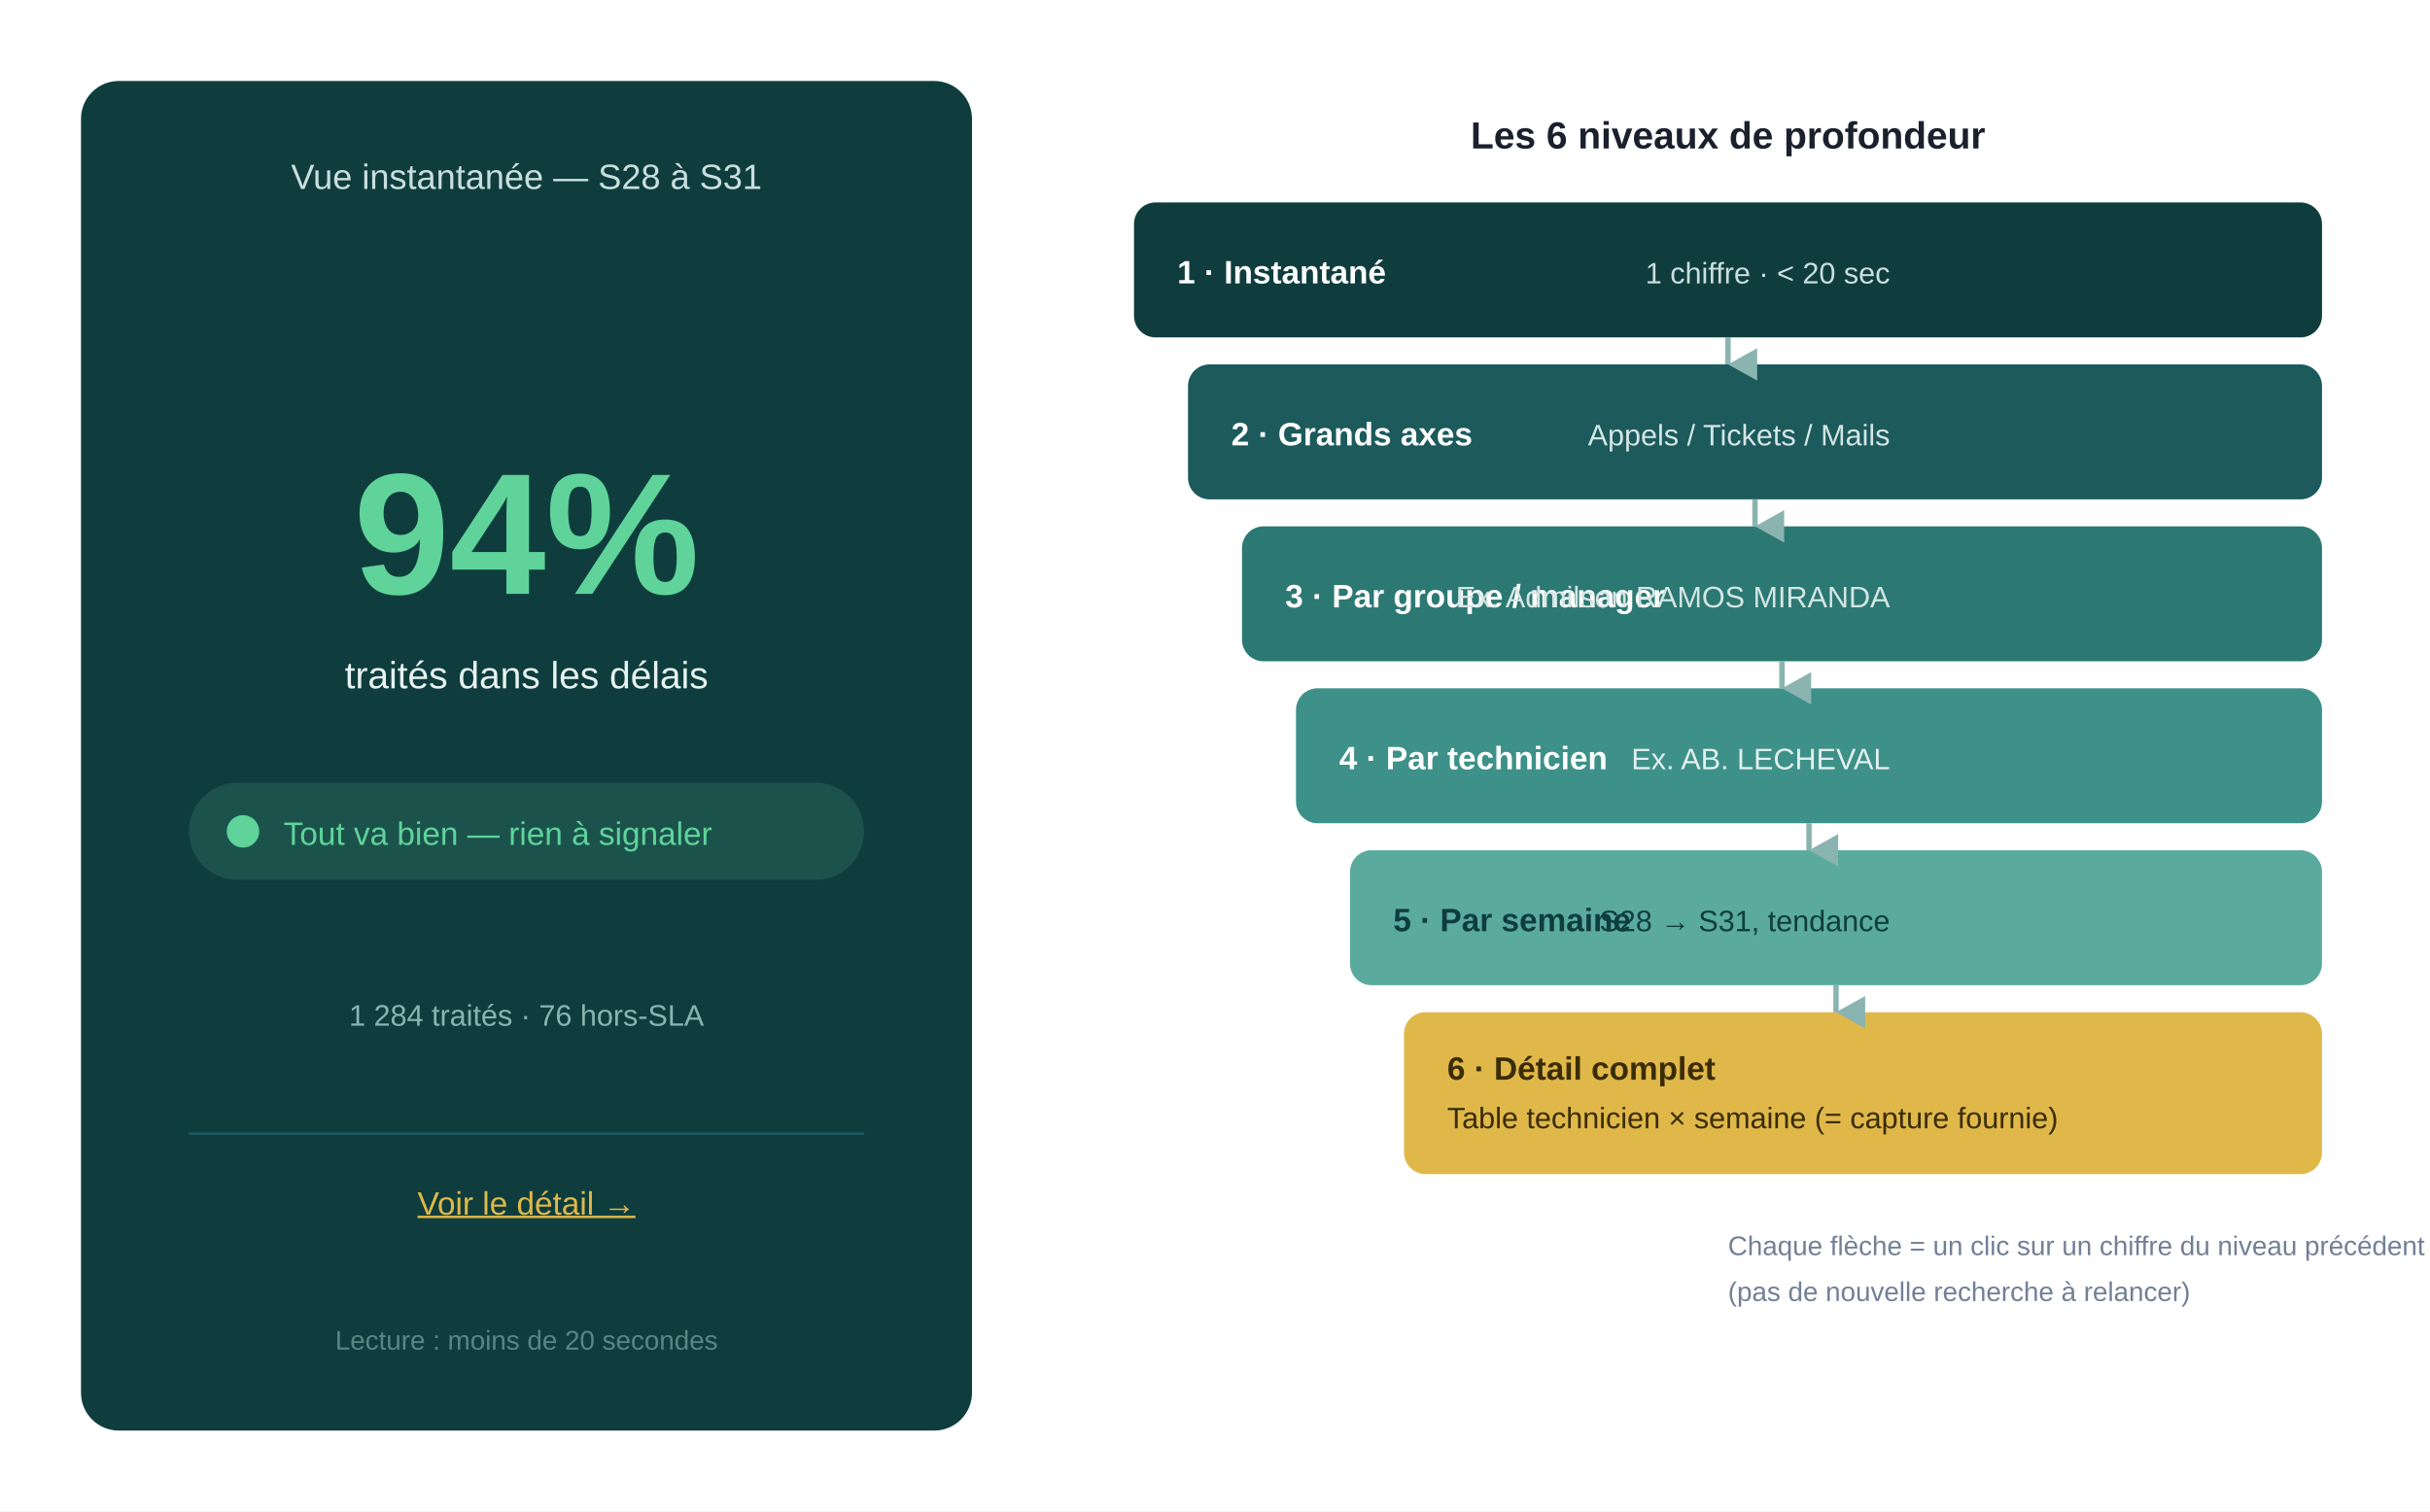
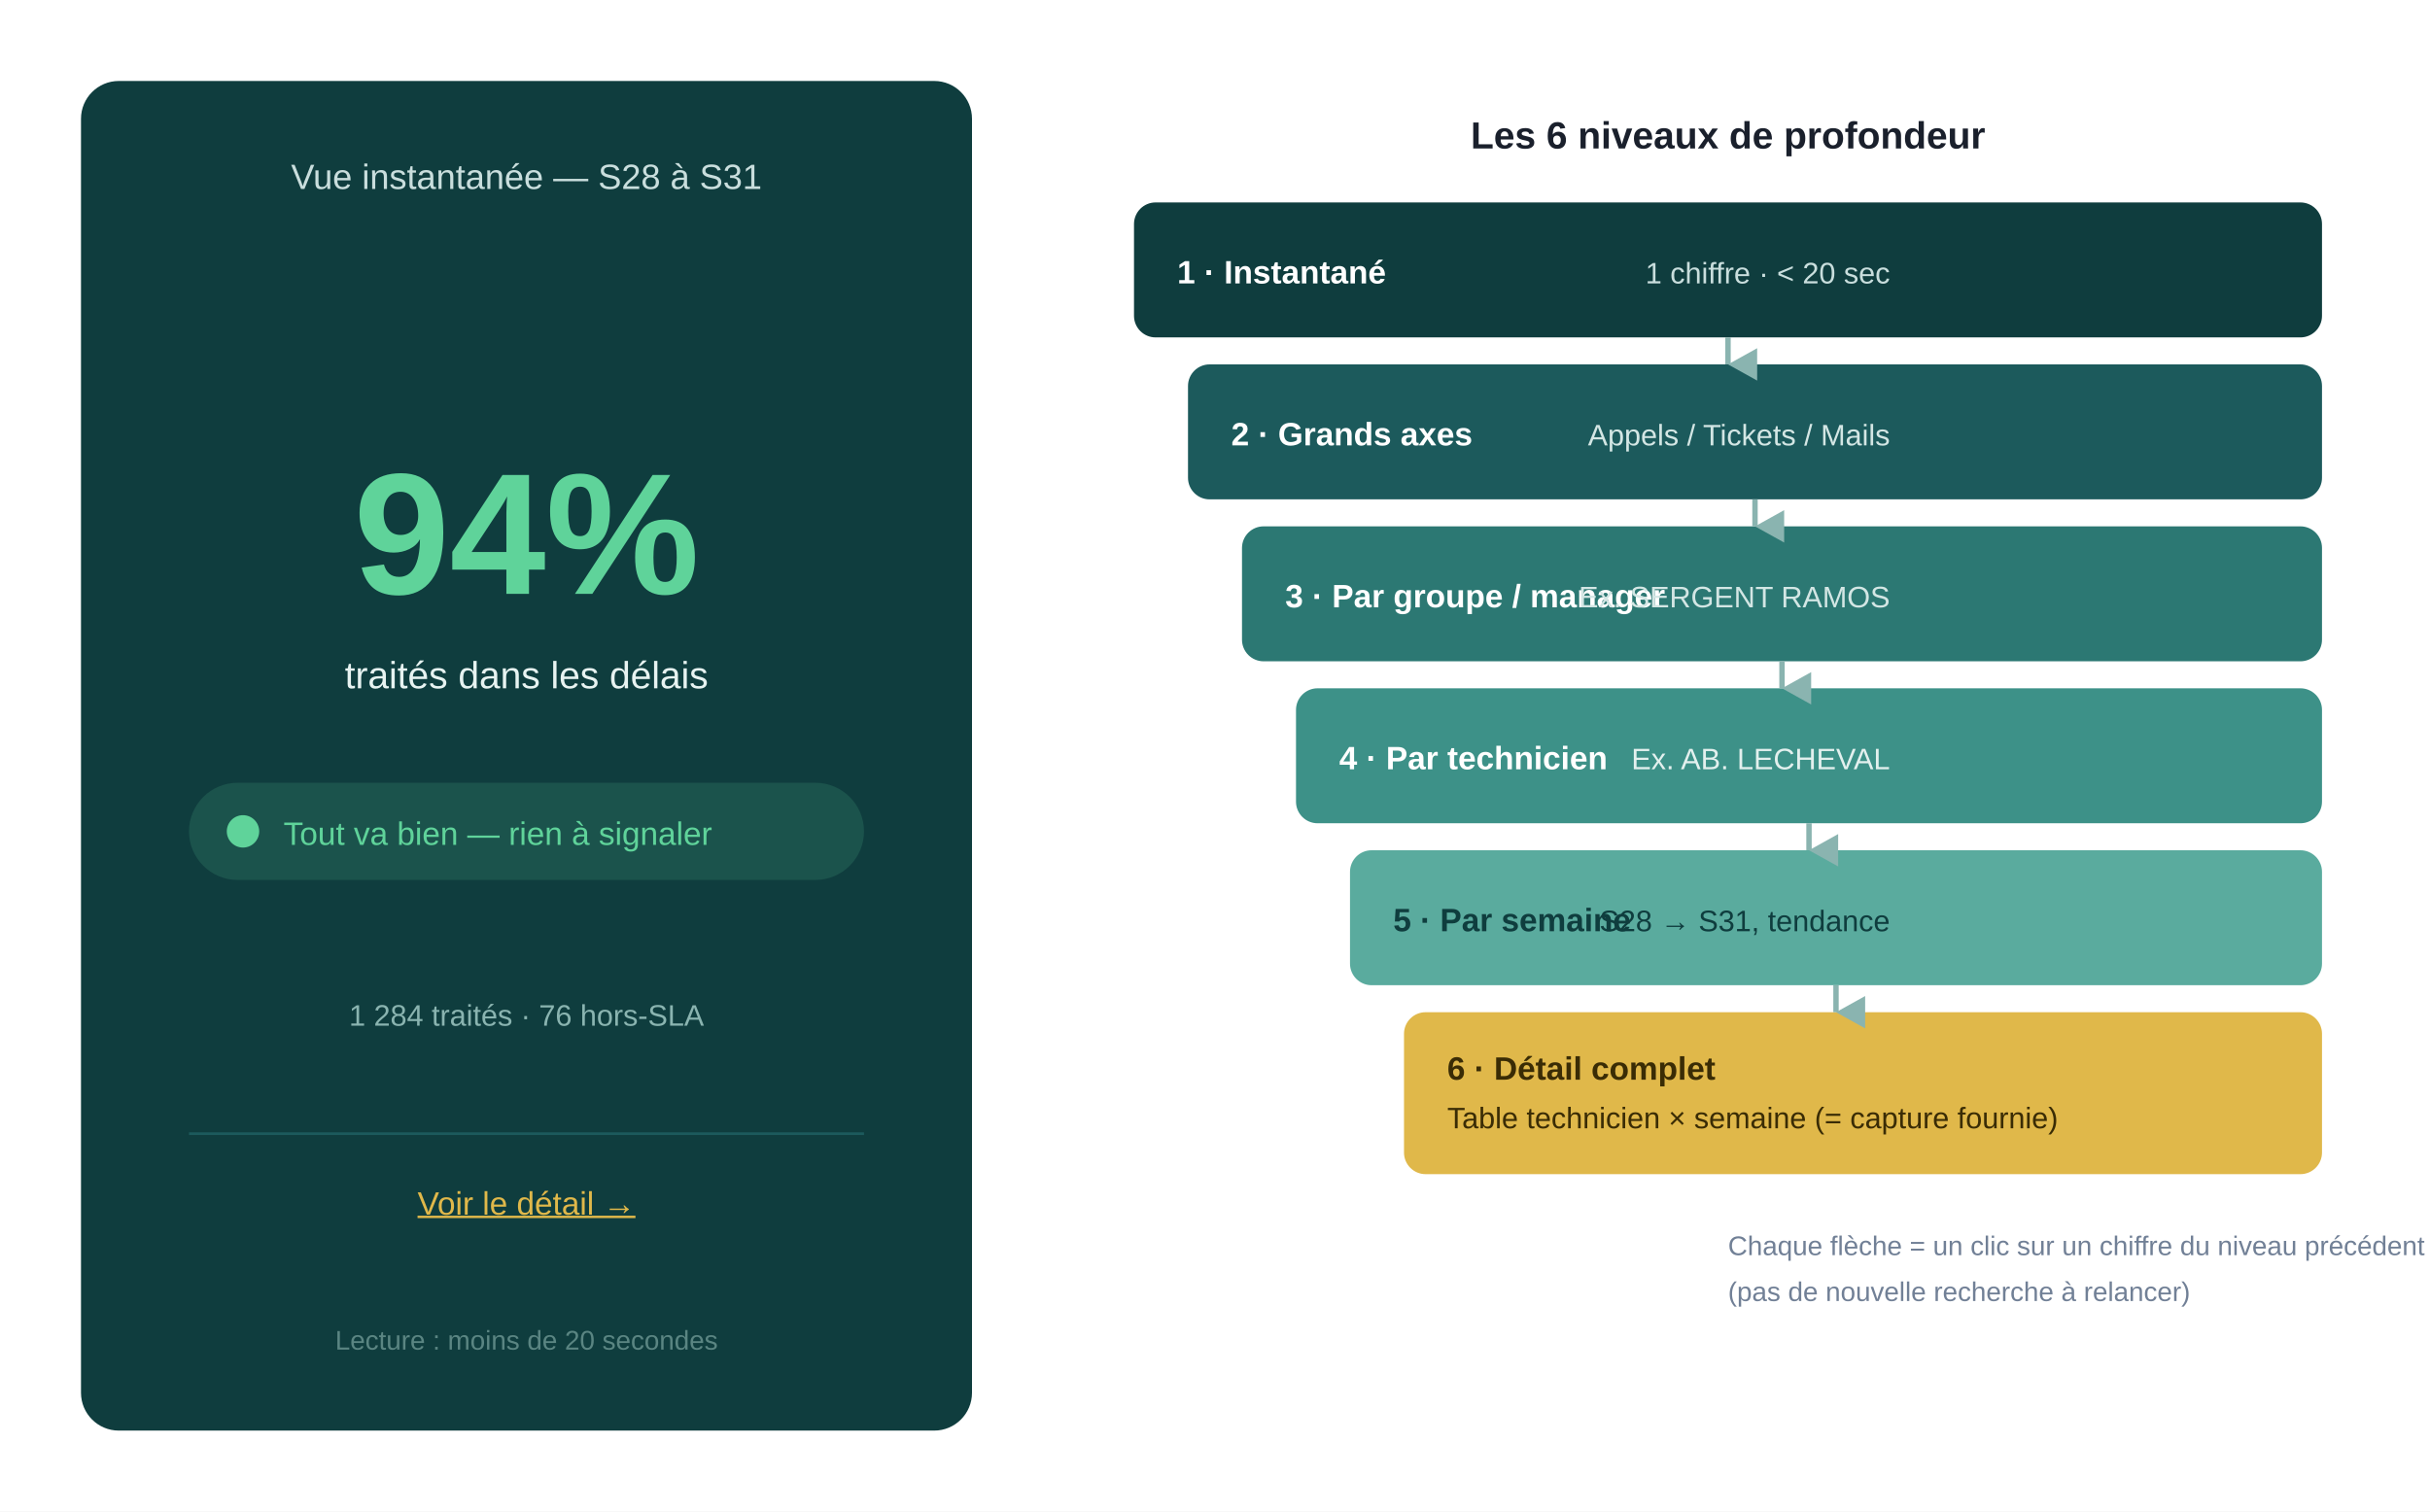
<svg xmlns="http://www.w3.org/2000/svg" viewBox="0 0 900 560" font-family="Segoe UI, Arial, sans-serif">
  <rect width="900" height="560" fill="#ffffff" />
  <rect x="30" y="30" width="330" height="500" rx="14" fill="#0f3d3e" />
  <text x="195" y="70" text-anchor="middle" font-size="13" fill="#c9dedd">Vue instantanée — S28 à S31</text>
  <text x="195" y="220" text-anchor="middle" font-size="64" font-weight="800" fill="#5fd39a">94%</text>
  <text x="195" y="255" text-anchor="middle" font-size="14" fill="#e7f3f1">traités dans les délais</text>
  <rect x="70" y="290" width="250" height="36" rx="18" fill="#5fd39a" fill-opacity="0.15" />
  <circle cx="90" cy="308" r="6" fill="#5fd39a" />
  <text x="105" y="313" font-size="12" fill="#5fd39a">Tout va bien — rien à signaler</text>
  <text x="195" y="380" text-anchor="middle" font-size="11" fill="#8ab4b0">1 284 traités · 76 hors-SLA</text>
  <line x1="70" y1="420" x2="320" y2="420" stroke="#1c5a5c" stroke-width="1" />
  <text x="195" y="450" text-anchor="middle" font-size="12" fill="#e0b84a" text-decoration="underline">Voir le détail →</text>
  <text x="195" y="500" text-anchor="middle" font-size="10" fill="#5a8582">Lecture : moins de 20 secondes</text>
  <text x="640" y="55" text-anchor="middle" font-size="14" font-weight="700" fill="#1a202c">Les 6 niveaux de profondeur</text>
  <rect x="420" y="75" width="440" height="50" rx="8" fill="#0f3d3e" />
  <text x="436" y="105" font-size="12" font-weight="700" fill="#ffffff">1 · Instantané</text>
  <text x="700" y="105" text-anchor="end" font-size="11" fill="#c9dedd">1 chiffre · &lt; 20 sec</text>
  <rect x="440" y="135" width="420" height="50" rx="8" fill="#1c5a5c" />
  <text x="456" y="165" font-size="12" font-weight="700" fill="#ffffff">2 · Grands axes</text>
  <text x="700" y="165" text-anchor="end" font-size="11" fill="#d3e6e4">Appels / Tickets / Mails</text>
  <rect x="460" y="195" width="400" height="50" rx="8" fill="#2c7873" />
  <text x="476" y="225" font-size="12" font-weight="700" fill="#ffffff">3 · Par groupe / manager</text>
-   <text x="700" y="225" text-anchor="end" font-size="11" fill="#d3e6e4">Ex. Admilson RAMOS MIRANDA</text>
+   <text x="700" y="225" text-anchor="end" font-size="11" fill="#d3e6e4">Ex. SERGENT RAMOS </text>
  <rect x="480" y="255" width="380" height="50" rx="8" fill="#3d9188" />
  <text x="496" y="285" font-size="12" font-weight="700" fill="#ffffff">4 · Par technicien</text>
  <text x="700" y="285" text-anchor="end" font-size="11" fill="#e3f0ee">Ex. AB. LECHEVAL</text>
  <rect x="500" y="315" width="360" height="50" rx="8" fill="#5aab9e" />
  <text x="516" y="345" font-size="12" font-weight="700" fill="#0f3d3e">5 · Par semaine</text>
  <text x="700" y="345" text-anchor="end" font-size="11" fill="#0f3d3e">S28 → S31, tendance</text>
  <rect x="520" y="375" width="340" height="60" rx="8" fill="#e0b84a" />
  <text x="536" y="400" font-size="12" font-weight="700" fill="#3a2c05">6 · Détail complet</text>
  <text x="536" y="418" font-size="11" fill="#3a2c05">Table technicien × semaine (= capture fournie)</text>
  <path d="M640,125 L640,135" stroke="#8ab4b0" stroke-width="2" marker-end="url(#a1)" />
  <path d="M650,185 L650,195" stroke="#8ab4b0" stroke-width="2" marker-end="url(#a1)" />
  <path d="M660,245 L660,255" stroke="#8ab4b0" stroke-width="2" marker-end="url(#a1)" />
  <path d="M670,305 L670,315" stroke="#8ab4b0" stroke-width="2" marker-end="url(#a1)" />
  <path d="M680,365 L680,375" stroke="#8ab4b0" stroke-width="2" marker-end="url(#a1)" />
  <defs>
    <marker id="a1" viewBox="0 0 10 10" refX="5" refY="9" markerWidth="6" markerHeight="6" orient="auto">
      <path d="M0,0 L5,9 L10,0 z" fill="#8ab4b0" />
    </marker>
  </defs>
  <text x="640" y="465" font-size="10" fill="#718096">Chaque flèche = un clic sur un chiffre du niveau précédent</text>
  <text x="640" y="482" font-size="10" fill="#718096">(pas de nouvelle recherche à relancer)</text>
</svg>
